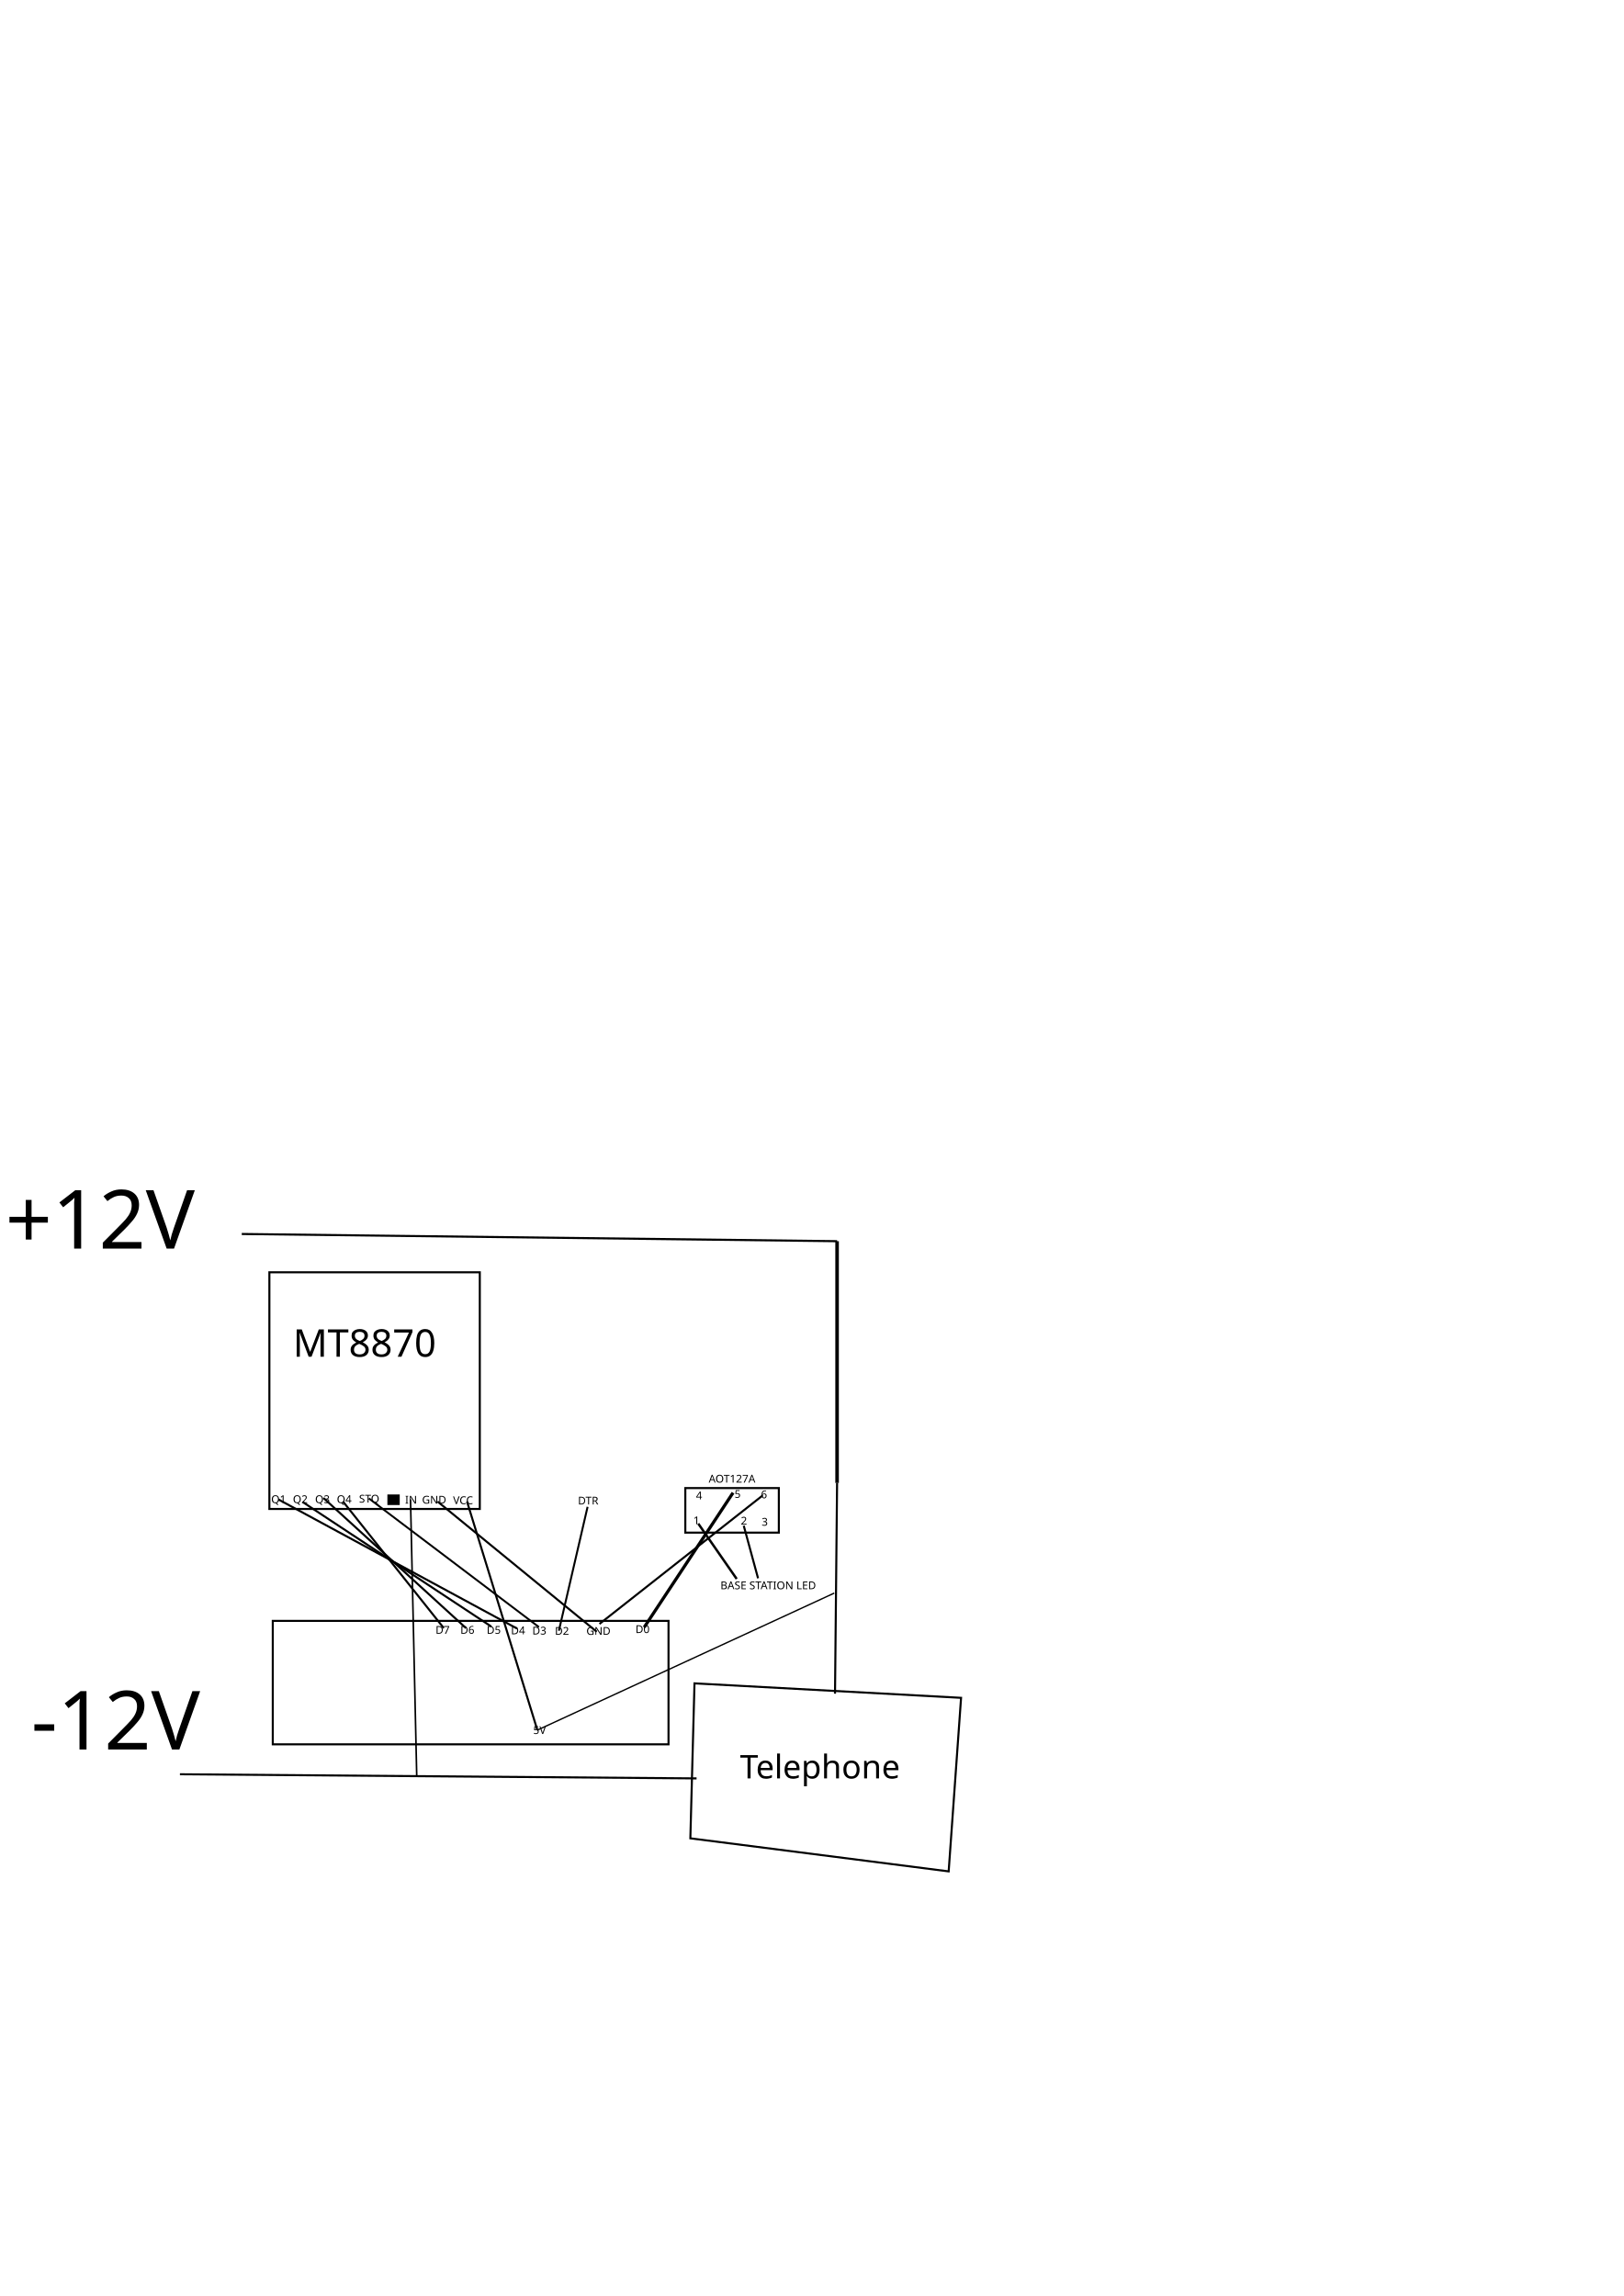
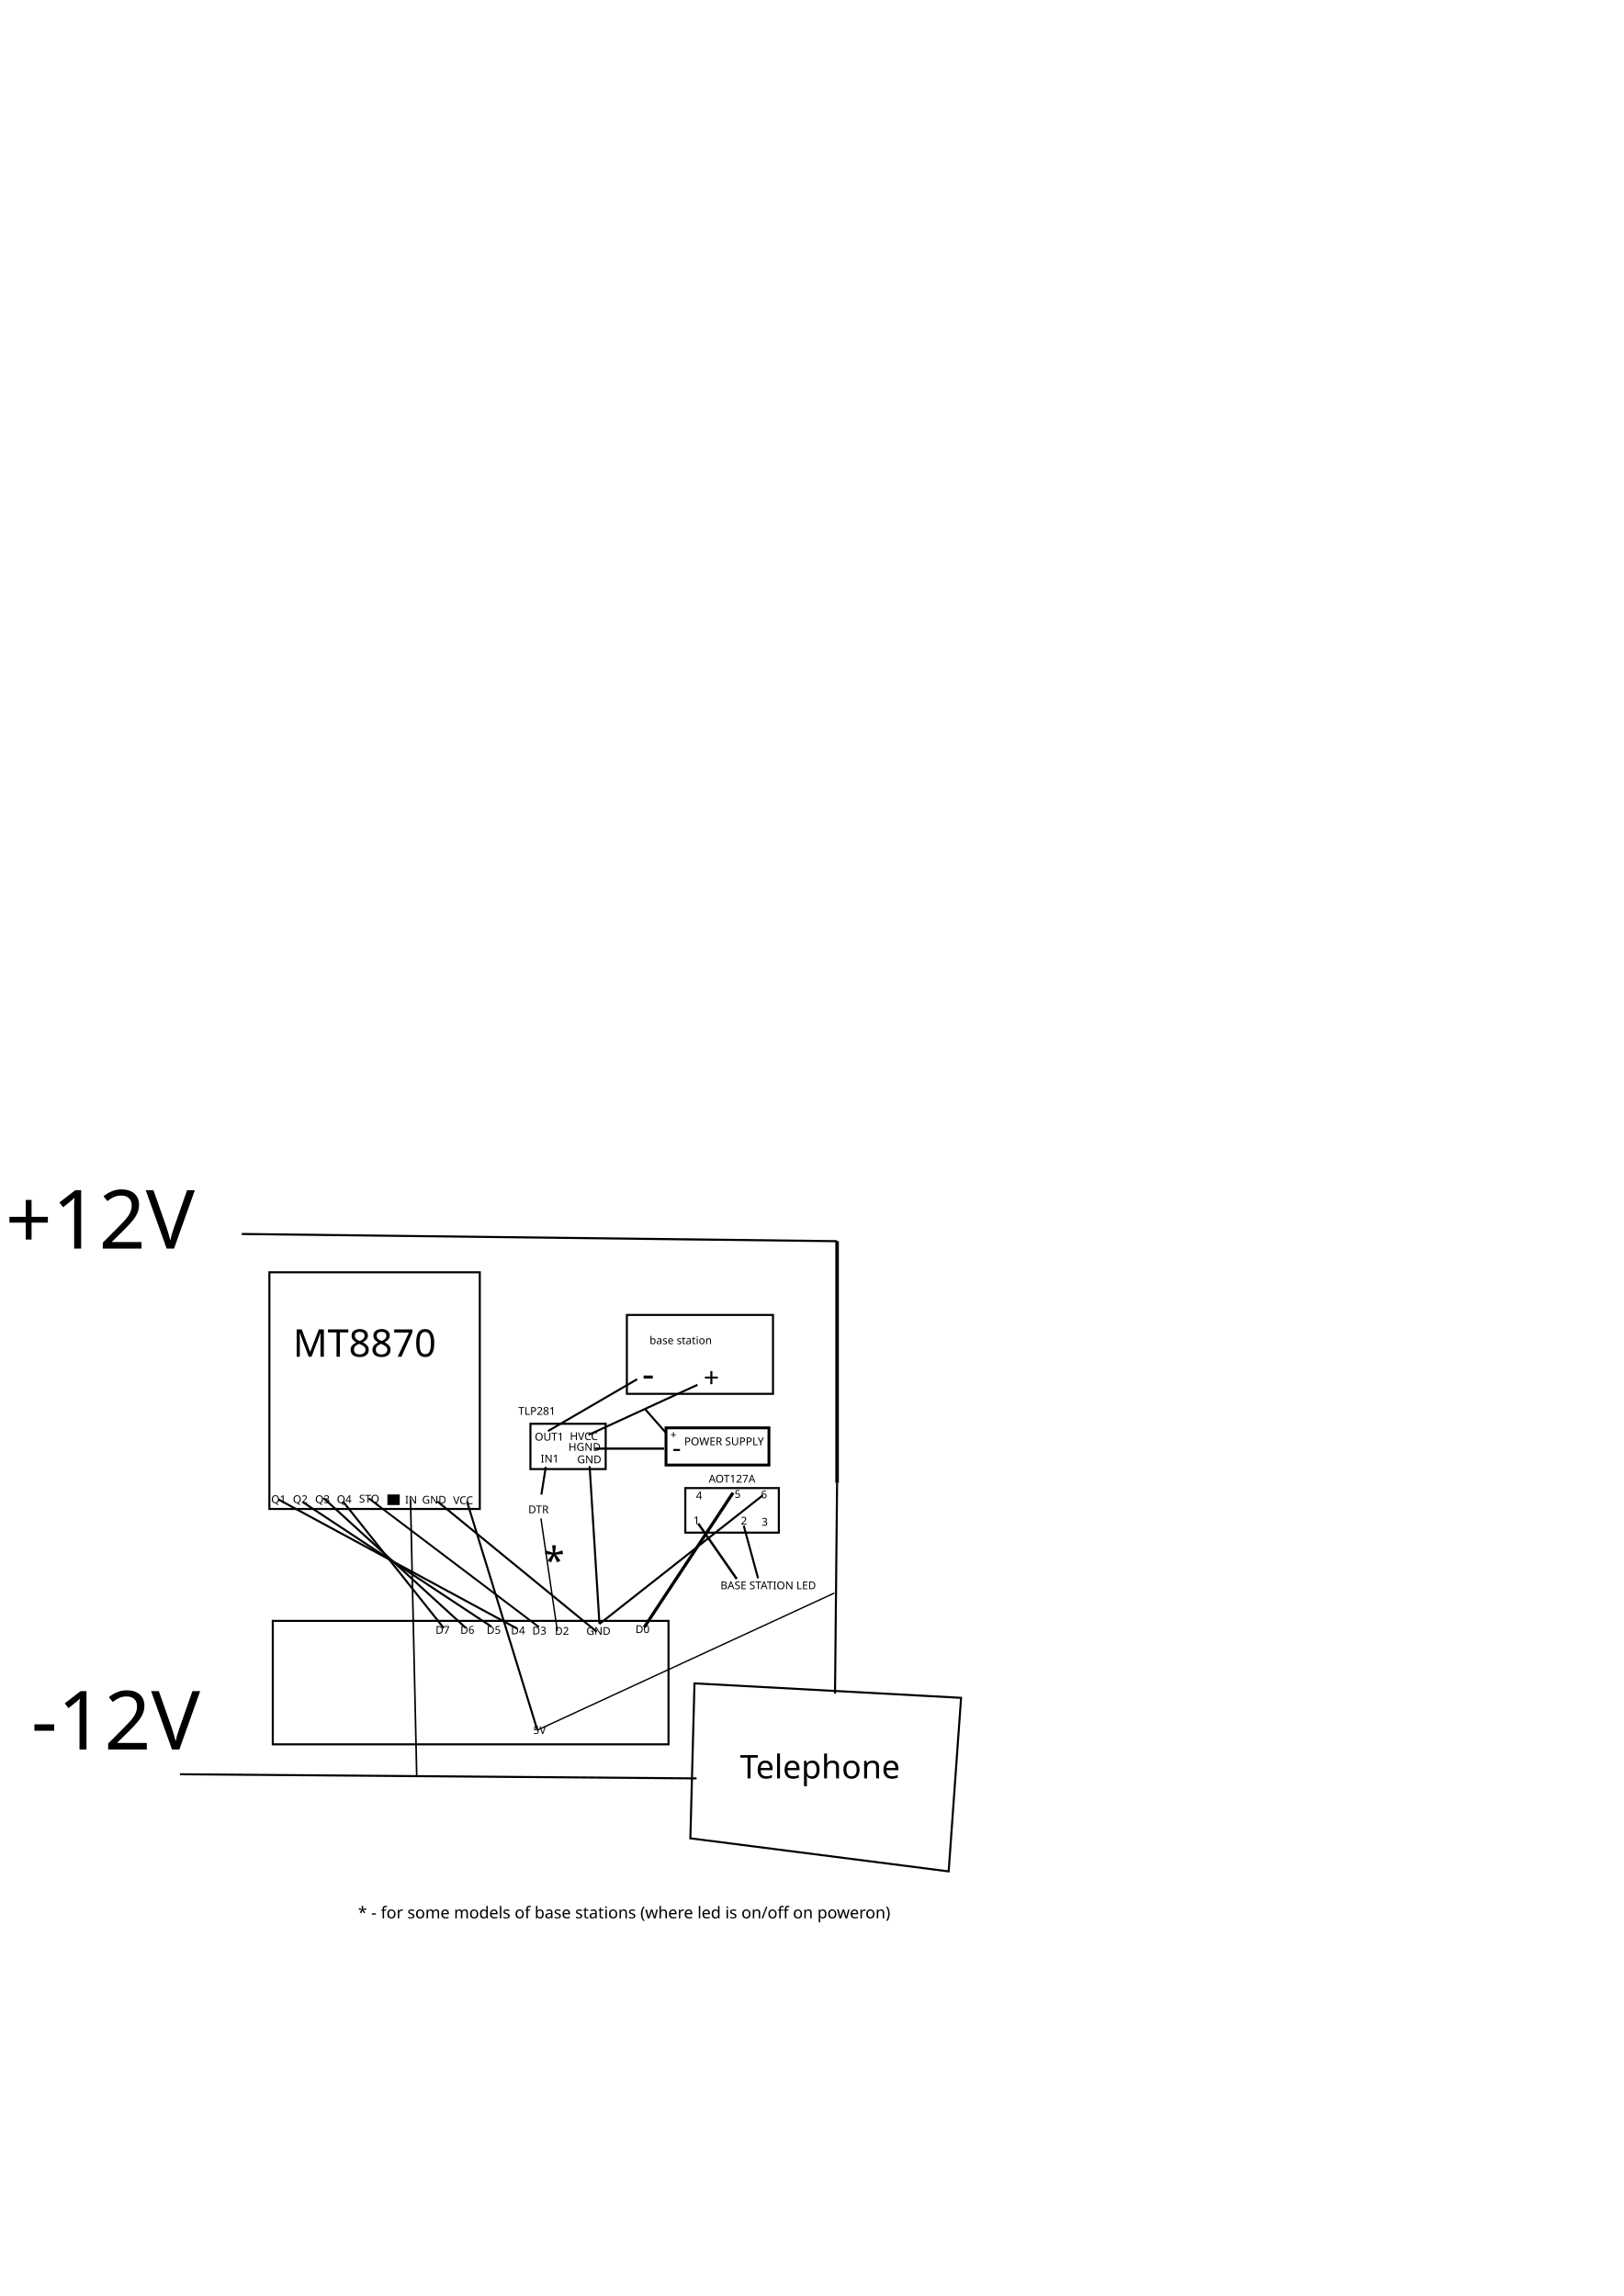
<svg xmlns="http://www.w3.org/2000/svg" width="210mm" height="297mm" viewBox="0 0 210 297" version="1.1" id="svg63">
  <defs id="defs57" />
  <g id="layer1">
    <rect id="rect65" width="27.214" height="30.616" x="34.84" y="164.577" style="fill:none;stroke:#000000;stroke-width:0.265;stroke-opacity:1" />
    <text xml:space="preserve" style="font-style:normal;font-weight:normal;font-size:4.939px;line-height:1.25;font-family:sans-serif;letter-spacing:0px;word-spacing:0px;fill:#000000;fill-opacity:1;stroke:none;stroke-width:0.265" x="37.885" y="175.495" id="text4563">
      <tspan id="tspan4561" x="37.885" y="175.495" style="font-size:4.939px;stroke-width:0.265">MT8870</tspan>
    </text>
    <text xml:space="preserve" style="font-style:normal;font-weight:normal;font-size:1.411px;line-height:1.25;font-family:sans-serif;letter-spacing:0px;word-spacing:0px;fill:#000000;fill-opacity:1;stroke:none;stroke-width:0.265" x="35.079" y="194.435" id="text4567">
      <tspan id="tspan4565" x="35.079" y="194.435" style="stroke-width:0.265">Q1</tspan>
    </text>
    <text xml:space="preserve" style="font-style:normal;font-weight:normal;font-size:1.411px;line-height:1.25;font-family:sans-serif;letter-spacing:0px;word-spacing:0px;fill:#000000;fill-opacity:1;stroke:none;stroke-width:0.265" x="37.885" y="194.435" id="text4571">
      <tspan id="tspan4569" x="37.885" y="194.435" style="stroke-width:0.265">Q2</tspan>
    </text>
    <text xml:space="preserve" style="font-style:normal;font-weight:normal;font-size:1.411px;line-height:1.25;font-family:sans-serif;letter-spacing:0px;word-spacing:0px;fill:#000000;fill-opacity:1;stroke:none;stroke-width:0.265" x="40.759" y="194.435" id="text4575">
      <tspan id="tspan4573" x="40.759" y="194.435" style="stroke-width:0.265">Q3</tspan>
    </text>
    <text xml:space="preserve" style="font-style:normal;font-weight:normal;font-size:1.411px;line-height:1.25;font-family:sans-serif;letter-spacing:0px;word-spacing:0px;fill:#000000;fill-opacity:1;stroke:none;stroke-width:0.265" x="43.565" y="194.435" id="text4579">
      <tspan id="tspan4577" x="43.565" y="194.435" style="stroke-width:0.265">Q4</tspan>
    </text>
    <text xml:space="preserve" style="font-style:normal;font-weight:normal;font-size:1.411px;line-height:1.25;font-family:sans-serif;letter-spacing:0px;word-spacing:0px;fill:#000000;fill-opacity:1;stroke:none;stroke-width:0.265" x="46.438" y="194.369" id="text4583">
      <tspan id="tspan4581" x="46.438" y="194.369" style="stroke-width:0.265">STQ</tspan>
    </text>
    <rect style="fill:#000000;fill-opacity:1;stroke:#000000;stroke-width:0.23;stroke-opacity:1" id="rect4585" width="1.366" height="1.136" x="50.217" y="193.433" />
    <text xml:space="preserve" style="font-style:normal;font-weight:normal;font-size:1.411px;line-height:1.25;font-family:sans-serif;letter-spacing:0px;word-spacing:0px;fill:#000000;fill-opacity:1;stroke:none;stroke-width:0.265" x="52.385" y="194.502" id="text4589">
      <tspan id="tspan4587" x="52.385" y="194.502" style="stroke-width:0.265">IN</tspan>
    </text>
    <text xml:space="preserve" style="font-style:normal;font-weight:normal;font-size:1.411px;line-height:1.25;font-family:sans-serif;letter-spacing:0px;word-spacing:0px;fill:#000000;fill-opacity:1;stroke:none;stroke-width:0.265" x="54.59" y="194.502" id="text4593">
      <tspan id="tspan4591" x="54.59" y="194.502" style="stroke-width:0.265">GND</tspan>
    </text>
    <text xml:space="preserve" style="font-style:normal;font-weight:normal;font-size:1.411px;line-height:1.25;font-family:sans-serif;letter-spacing:0px;word-spacing:0px;fill:#000000;fill-opacity:1;stroke:none;stroke-width:0.265" x="58.599" y="194.569" id="text4597">
      <tspan id="tspan4595" x="58.599" y="194.569" style="stroke-width:0.265">VCC</tspan>
    </text>
    <rect style="fill:none;fill-opacity:1;stroke:#000000;stroke-width:0.265;stroke-opacity:1" id="rect4692" width="51.182" height="15.969" x="35.28" y="209.67" />
    <text xml:space="preserve" style="font-style:normal;font-weight:normal;font-size:1.411px;line-height:1.25;font-family:sans-serif;letter-spacing:0px;word-spacing:0px;fill:#000000;fill-opacity:1;stroke:none;stroke-width:0.265" x="66.082" y="211.407" id="text4696">
      <tspan id="tspan4694" x="66.082" y="211.407" style="stroke-width:0.265">D4</tspan>
    </text>
    <text xml:space="preserve" style="font-style:normal;font-weight:normal;font-size:1.411px;line-height:1.25;font-family:sans-serif;letter-spacing:0px;word-spacing:0px;fill:#000000;fill-opacity:1;stroke:none;stroke-width:0.265" x="71.762" y="211.474" id="text4700">
      <tspan id="tspan4698" x="71.762" y="211.474" style="stroke-width:0.265">D2</tspan>
    </text>
    <text xml:space="preserve" style="font-style:normal;font-weight:normal;font-size:1.411px;line-height:1.25;font-family:sans-serif;letter-spacing:0px;word-spacing:0px;fill:#000000;fill-opacity:1;stroke:none;stroke-width:0.265" x="62.942" y="211.34" id="text4704">
      <tspan id="tspan4702" x="62.942" y="211.34" style="stroke-width:0.265">D5</tspan>
    </text>
    <text xml:space="preserve" style="font-style:normal;font-weight:normal;font-size:1.411px;line-height:1.25;font-family:sans-serif;letter-spacing:0px;word-spacing:0px;fill:#000000;fill-opacity:1;stroke:none;stroke-width:0.265" x="59.534" y="211.34" id="text4708">
      <tspan id="tspan4706" x="59.534" y="211.34" style="stroke-width:0.265">D6</tspan>
    </text>
    <text xml:space="preserve" style="font-style:normal;font-weight:normal;font-size:1.411px;line-height:1.25;font-family:sans-serif;letter-spacing:0px;word-spacing:0px;fill:#000000;fill-opacity:1;stroke:none;stroke-width:0.265" x="56.327" y="211.34" id="text4712">
      <tspan id="tspan4710" x="56.327" y="211.34" style="stroke-width:0.265">D7</tspan>
    </text>
    <path style="fill:none;stroke:#000000;stroke-width:0.265px;stroke-linecap:butt;stroke-linejoin:miter;stroke-opacity:1" d="M 36.015,193.968 66.884,210.672" id="path4714" />
    <path style="fill:none;stroke:#000000;stroke-width:0.265px;stroke-linecap:butt;stroke-linejoin:miter;stroke-opacity:1" d="M 39.155,194.302 63.543,210.405" id="path4716" />
    <path style="fill:none;stroke:#000000;stroke-width:0.265px;stroke-linecap:butt;stroke-linejoin:miter;stroke-opacity:1" d="m 41.828,193.767 18.442,16.838" id="path4718" />
    <path style="fill:none;stroke:#000000;stroke-width:0.265px;stroke-linecap:butt;stroke-linejoin:miter;stroke-opacity:1" d="M 44.367,194.235 57.396,210.605" id="path4720" />
    <path style="fill:none;stroke:#000000;stroke-width:0.247px;stroke-linecap:butt;stroke-linejoin:miter;stroke-opacity:1" d="m 47.703,193.827 21.999,16.646" id="path4722" />
    <text xml:space="preserve" style="font-style:normal;font-weight:normal;font-size:1.411px;line-height:1.25;font-family:sans-serif;letter-spacing:0px;word-spacing:0px;fill:#000000;fill-opacity:1;stroke:none;stroke-width:0.265" x="75.838" y="211.474" id="text4726">
      <tspan id="tspan4724" x="75.838" y="211.474" style="stroke-width:0.265">GND</tspan>
    </text>
    <path style="fill:none;stroke:#000000;stroke-width:0.265px;stroke-linecap:butt;stroke-linejoin:miter;stroke-opacity:1" d="m 56.594,194.235 20.58,16.838" id="path4728" />
    <text xml:space="preserve" style="font-style:normal;font-weight:normal;font-size:1.411px;line-height:1.25;font-family:sans-serif;letter-spacing:0px;word-spacing:0px;fill:#000000;fill-opacity:1;stroke:none;stroke-width:0.265" x="68.956" y="224.303" id="text4732">
      <tspan id="tspan4730" x="68.956" y="224.303" style="stroke-width:0.265">5V</tspan>
    </text>
    <path style="fill:none;stroke:#000000;stroke-width:0.265px;stroke-linecap:butt;stroke-linejoin:miter;stroke-opacity:1" d="M 69.49,223.768 60.403,194.235" id="path4734" />
    <path style="fill:none;stroke:#000000;stroke-width:0.209px;stroke-linecap:butt;stroke-linejoin:miter;stroke-opacity:1" d="m 53.092,193.955 0.807,35.862" id="path4736" />
    <path style="fill:none;stroke:#000000;stroke-width:0.265px;stroke-linecap:butt;stroke-linejoin:miter;stroke-opacity:1" d="m 108.263,191.826 -0.267,27.261" id="path3701" />
    <path style="fill:none;stroke:#000000;stroke-width:0.458px;stroke-linecap:butt;stroke-linejoin:miter;stroke-opacity:1" d="M 108.263,191.826 V 160.556" id="path3703" />
    <text xml:space="preserve" style="font-style:normal;font-weight:normal;font-size:10.583px;line-height:1.25;font-family:sans-serif;letter-spacing:0px;word-spacing:0px;fill:#000000;fill-opacity:1;stroke:none;stroke-width:0.265" x="0.693" y="161.513" id="text3790">
      <tspan id="tspan3788" x="0.693" y="161.513" style="stroke-width:0.265">+12V</tspan>
    </text>
    <path style="fill:none;stroke:#000000;stroke-width:0.265px;stroke-linecap:butt;stroke-linejoin:miter;stroke-opacity:1" d="m 89.821,217.751 34.478,1.871 -1.604,22.451 -33.409,-4.276 z" id="path3792" />
    <text xml:space="preserve" style="font-style:normal;font-weight:normal;font-size:10.583px;line-height:1.25;font-family:sans-serif;letter-spacing:0px;word-spacing:0px;fill:#000000;fill-opacity:1;stroke:none;stroke-width:0.265" x="95.701" y="230.046" id="text3796">
      <tspan id="tspan3794" x="95.701" y="230.046" style="font-style:normal;font-variant:normal;font-weight:normal;font-stretch:normal;font-size:4.233px;font-family:sans-serif;-inkscape-font-specification:'sans-serif, Normal';font-variant-ligatures:normal;font-variant-caps:normal;font-variant-numeric:normal;font-feature-settings:normal;text-align:start;writing-mode:lr-tb;text-anchor:start;stroke-width:0.265">Telephone</tspan>
    </text>
    <path style="fill:none;stroke:#000000;stroke-width:0.265px;stroke-linecap:butt;stroke-linejoin:miter;stroke-opacity:1" d="M 90.088,230.046 23.271,229.511" id="path3798" />
    <text xml:space="preserve" style="font-style:normal;font-weight:normal;font-size:10.583px;line-height:1.25;font-family:sans-serif;letter-spacing:0px;word-spacing:0px;fill:#000000;fill-opacity:1;stroke:none;stroke-width:0.265" x="4.027" y="226.304" id="text3802">
      <tspan id="tspan3800" x="4.027" y="226.304" style="stroke-width:0.265">-12V</tspan>
    </text>
    <path style="fill:none;stroke:#000000;stroke-width:0.272px;stroke-linecap:butt;stroke-linejoin:miter;stroke-opacity:1" d="m 31.271,159.623 76.992,0.932" id="path4798" />
    <path style="fill:none;stroke:#000000;stroke-width:0.176px;stroke-linecap:butt;stroke-linejoin:miter;stroke-opacity:1" d="M 69.472,223.808 107.903,206.073" id="path4800" />
    <text xml:space="preserve" style="font-style:normal;font-weight:normal;font-size:1.411px;line-height:1.25;font-family:sans-serif;letter-spacing:0px;word-spacing:0px;fill:#000000;fill-opacity:1;stroke:none;stroke-width:0.265" x="82.185" y="211.24" id="text64">
      <tspan id="tspan62" x="82.185" y="211.24" style="stroke-width:0.265">D0</tspan>
    </text>
    <path style="fill:none;stroke:#000000;stroke-width:0.407px;stroke-linecap:butt;stroke-linejoin:miter;stroke-opacity:1" d="M 83.315,210.501 94.806,193.094" id="path66" />
    <rect style="fill:none;fill-opacity:1;stroke:#000000;stroke-width:0.265;stroke-opacity:1" id="rect68" width="12.095" height="5.764" x="88.635" y="192.49" />
    <text xml:space="preserve" style="font-style:normal;font-weight:normal;font-size:1.411px;line-height:1.25;font-family:sans-serif;letter-spacing:0px;word-spacing:0px;fill:#000000;fill-opacity:1;stroke:none;stroke-width:0.265" x="91.659" y="191.781" id="text72">
      <tspan id="tspan70" x="91.659" y="191.781" style="stroke-width:0.265">AOT127A</tspan>
    </text>
    <text xml:space="preserve" style="font-style:normal;font-weight:normal;font-size:1.411px;line-height:1.25;font-family:sans-serif;letter-spacing:0px;word-spacing:0px;fill:#000000;fill-opacity:1;stroke:none;stroke-width:0.265" x="94.995" y="193.755" id="text76">
      <tspan id="tspan74" x="94.995" y="193.755" style="stroke-width:0.265">5</tspan>
    </text>
    <text xml:space="preserve" style="font-style:normal;font-weight:normal;font-size:1.411px;line-height:1.25;font-family:sans-serif;letter-spacing:0px;word-spacing:0px;fill:#000000;fill-opacity:1;stroke:none;stroke-width:0.265" x="98.416" y="193.812" id="text80">
      <tspan id="tspan78" x="98.416" y="193.812" style="stroke-width:0.265">6</tspan>
    </text>
    <path style="fill:none;stroke:#000000;stroke-width:0.265px;stroke-linecap:butt;stroke-linejoin:miter;stroke-opacity:1" d="m 77.532,210.065 21.119,-16.631" id="path82" />
    <path style="fill:none;stroke:#000000;stroke-width:0.31px;stroke-linecap:butt;stroke-linejoin:miter;stroke-opacity:1" d="m 90.309,197.086 4.968,7.155" id="path84" />
    <path style="fill:none;stroke:#000000;stroke-width:0.265px;stroke-linecap:butt;stroke-linejoin:miter;stroke-opacity:1" d="m 96.191,197.357 1.851,6.803" id="path86" />
    <text xml:space="preserve" style="font-style:normal;font-weight:normal;font-size:1.411px;line-height:1.25;font-family:sans-serif;letter-spacing:0px;word-spacing:0px;fill:#000000;fill-opacity:1;stroke:none;stroke-width:0.265" x="93.171" y="205.577" id="text90">
      <tspan id="tspan88" x="93.171" y="205.577" style="stroke-width:0.265">BASE STATION LED</tspan>
    </text>
    <text xml:space="preserve" style="font-style:normal;font-weight:normal;font-size:1.411px;line-height:1.25;font-family:sans-serif;letter-spacing:0px;word-spacing:0px;fill:#000000;fill-opacity:1;stroke:none;stroke-width:0.265" x="89.675" y="197.167" id="text94">
      <tspan id="tspan92" x="89.675" y="197.167" style="stroke-width:0.265">1</tspan>
    </text>
    <text xml:space="preserve" style="font-style:normal;font-weight:normal;font-size:1.411px;line-height:1.25;font-family:sans-serif;letter-spacing:0px;word-spacing:0px;fill:#000000;fill-opacity:1;stroke:none;stroke-width:0.265" x="95.817" y="197.214" id="text98">
      <tspan id="tspan96" x="95.817" y="197.214" style="stroke-width:0.265">2</tspan>
    </text>
    <text xml:space="preserve" style="font-style:normal;font-weight:normal;font-size:1.411px;line-height:1.25;font-family:sans-serif;letter-spacing:0px;word-spacing:0px;fill:#000000;fill-opacity:1;stroke:none;stroke-width:0.265" x="98.51" y="197.356" id="text102">
      <tspan id="tspan100" x="98.51" y="197.356" style="stroke-width:0.265">3</tspan>
    </text>
    <text xml:space="preserve" style="font-style:normal;font-weight:normal;font-size:1.411px;line-height:1.25;font-family:sans-serif;letter-spacing:0px;word-spacing:0px;fill:#000000;fill-opacity:1;stroke:none;stroke-width:0.265" x="90.006" y="193.954" id="text106">
      <tspan id="tspan104" x="90.006" y="193.954" style="stroke-width:0.265">4</tspan>
    </text>
    <text xml:space="preserve" style="font-style:normal;font-weight:normal;font-size:1.411px;line-height:1.25;font-family:sans-serif;letter-spacing:0px;word-spacing:0px;fill:#000000;fill-opacity:1;stroke:none;stroke-width:0.265" x="68.839" y="211.436" id="text87">
      <tspan id="tspan85" x="68.839" y="211.436" style="stroke-width:0.265">D3</tspan>
    </text>
-     <path style="fill:none;stroke:#000000;stroke-width:0.252px;stroke-linecap:butt;stroke-linejoin:miter;stroke-opacity:1" d="m 72.283,210.946 3.712,-16.03" id="path89" />
-     <text xml:space="preserve" style="font-style:normal;font-weight:normal;font-size:1.411px;line-height:1.25;font-family:sans-serif;letter-spacing:0px;word-spacing:0px;fill:#000000;fill-opacity:1;stroke:none;stroke-width:0.265" x="74.745" y="194.616" id="text93">
-       <tspan id="tspan91" x="74.745" y="194.616" style="stroke-width:0.265">DTR</tspan>
+     <path style="fill:none;stroke:#000000;stroke-width:0.181px;stroke-linecap:butt;stroke-linejoin:miter;stroke-opacity:1" d="M 72.081,210.96 69.96,196.414" id="path89" />
+     <text xml:space="preserve" style="font-style:normal;font-weight:normal;font-size:1.411px;line-height:1.25;font-family:sans-serif;letter-spacing:0px;word-spacing:0px;fill:#000000;fill-opacity:1;stroke:none;stroke-width:0.265" x="68.319" y="195.75" id="text93">
+       <tspan id="tspan91" x="68.319" y="195.75" style="stroke-width:0.265">DTR</tspan>
+     </text>
+     <rect style="fill:none;fill-opacity:1;stroke:#000000;stroke-width:0.265;stroke-opacity:1" id="rect90" width="9.733" height="5.859" x="68.603" y="184.174" />
+     <text xml:space="preserve" style="font-style:normal;font-weight:normal;font-size:1.411px;line-height:1.25;font-family:sans-serif;letter-spacing:0px;word-spacing:0px;fill:#000000;fill-opacity:1;stroke:none;stroke-width:0.265" x="67.034" y="183.017" id="text95">
+       <tspan id="tspan93" x="67.034" y="183.017" style="stroke-width:0.265">TLP281</tspan>
+     </text>
+     <path style="fill:none;stroke:#000000;stroke-width:0.265px;stroke-linecap:butt;stroke-linejoin:miter;stroke-opacity:1" d="M 77.532,210.065 76.257,189.655" id="path97" />
+     <path style="fill:none;stroke:#000000;stroke-width:0.265px;stroke-linecap:butt;stroke-linejoin:miter;stroke-opacity:1" d="m 70.02,193.34 0.567,-3.591" id="path99" />
+     <text xml:space="preserve" style="font-style:normal;font-weight:normal;font-size:1.411px;line-height:1.25;font-family:sans-serif;letter-spacing:0px;word-spacing:0px;fill:#000000;fill-opacity:1;stroke:none;stroke-width:0.265" x="69.926" y="189.182" id="text103">
+       <tspan id="tspan101" x="69.926" y="189.182" style="stroke-width:0.265">IN1</tspan>
+     </text>
+     <text xml:space="preserve" style="font-style:normal;font-weight:normal;font-size:1.411px;line-height:1.25;font-family:sans-serif;letter-spacing:0px;word-spacing:0px;fill:#000000;fill-opacity:1;stroke:none;stroke-width:0.265" x="74.65" y="189.277" id="text107">
+       <tspan id="tspan105" x="74.65" y="189.277" style="stroke-width:0.265">GND</tspan>
+     </text>
+     <rect style="fill:none;fill-opacity:1;stroke:#000000;stroke-width:0.265;stroke-opacity:1" id="rect109" width="18.899" height="10.205" x="81.076" y="170.095" />
+     <text xml:space="preserve" style="font-style:normal;font-weight:normal;font-size:1.411px;line-height:1.25;font-family:sans-serif;letter-spacing:0px;word-spacing:0px;fill:#000000;fill-opacity:1;stroke:none;stroke-width:0.265" x="84.005" y="173.874" id="text113">
+       <tspan id="tspan111" x="84.005" y="173.874" style="stroke-width:0.265">base station</tspan>
+     </text>
+     <path style="fill:none;stroke:#000000;stroke-width:0.265px;stroke-linecap:butt;stroke-linejoin:miter;stroke-opacity:1" d="m 82.399,178.41 -11.528,6.709" id="path115" />
+     <text xml:space="preserve" style="font-style:normal;font-weight:normal;font-size:1.411px;line-height:1.25;font-family:sans-serif;letter-spacing:0px;word-spacing:0px;fill:#000000;fill-opacity:1;stroke:none;stroke-width:0.265" x="69.17" y="186.347" id="text119">
+       <tspan id="tspan117" x="69.17" y="186.347" style="stroke-width:0.265">OUT1</tspan>
+     </text>
+     <text xml:space="preserve" style="font-style:normal;font-weight:normal;font-size:4.939px;line-height:1.25;font-family:sans-serif;letter-spacing:0px;word-spacing:0px;fill:#000000;fill-opacity:1;stroke:none;stroke-width:0.265" x="83.037" y="179.449" id="text123">
+       <tspan id="tspan121" x="83.037" y="179.449" style="font-size:4.939px;stroke-width:0.265">-</tspan>
+     </text>
+     <text xml:space="preserve" style="font-style:normal;font-weight:normal;font-size:1.411px;line-height:1.25;font-family:sans-serif;letter-spacing:0px;word-spacing:0px;fill:#000000;fill-opacity:1;stroke:none;stroke-width:0.265" x="73.7" y="186.284" id="text127">
+       <tspan id="tspan125" x="73.7" y="186.284" style="stroke-width:0.265">HVCC</tspan>
+     </text>
+     <path style="fill:none;stroke:#000000;stroke-width:0.265px;stroke-linecap:butt;stroke-linejoin:miter;stroke-opacity:1" d="m 76.105,185.615 14.098,-6.481" id="path129" />
+     <text xml:space="preserve" style="font-style:normal;font-weight:normal;font-size:3.528px;line-height:1.25;font-family:sans-serif;letter-spacing:0px;word-spacing:0px;fill:#000000;fill-opacity:1;stroke:none;stroke-width:0.265" x="90.998" y="179.449" id="text137">
+       <tspan id="tspan135" x="90.998" y="179.449" style="font-size:3.528px;stroke-width:0.265">+</tspan>
+     </text>
+     <path style="fill:none;stroke:#000000;stroke-width:0.265px;stroke-linecap:butt;stroke-linejoin:miter;stroke-opacity:1" d="m 83.438,182.284 2.74,3.118" id="path139" />
+     <path style="fill:none;stroke:#000000;stroke-width:0.29px;stroke-linecap:butt;stroke-linejoin:miter;stroke-opacity:1" d="m 76.918,187.387 h 8.977" id="path141" />
+     <text xml:space="preserve" style="font-style:normal;font-weight:normal;font-size:1.411px;line-height:1.25;font-family:sans-serif;letter-spacing:0px;word-spacing:0px;fill:#000000;fill-opacity:1;stroke:none;stroke-width:0.265" x="73.516" y="187.67" id="text145">
+       <tspan id="tspan143" x="73.516" y="187.67" style="stroke-width:0.265">HGND</tspan>
+     </text>
+     <rect style="fill:none;fill-opacity:1;stroke:#000000;stroke-width:0.369;stroke-opacity:1" id="rect147" width="13.314" height="4.81" x="86.136" y="184.699" />
+     <text xml:space="preserve" style="font-style:normal;font-weight:normal;font-size:1.411px;line-height:1.25;font-family:sans-serif;letter-spacing:0px;word-spacing:0px;fill:#000000;fill-opacity:1;stroke:none;stroke-width:0.265" x="88.497" y="186.949" id="text151">
+       <tspan id="tspan149" x="88.497" y="186.949" style="stroke-width:0.265">POWER SUPPLY</tspan>
+     </text>
+     <text xml:space="preserve" style="font-style:normal;font-weight:normal;font-size:1.411px;line-height:1.25;font-family:sans-serif;letter-spacing:0px;word-spacing:0px;fill:#000000;fill-opacity:1;stroke:none;stroke-width:0.265" x="86.696" y="186.087" id="text155">
+       <tspan id="tspan153" x="86.696" y="186.087" style="stroke-width:0.265">+</tspan>
+     </text>
+     <text xml:space="preserve" style="font-style:normal;font-weight:normal;font-size:3.528px;line-height:1.25;font-family:sans-serif;letter-spacing:0px;word-spacing:0px;fill:#000000;fill-opacity:1;stroke:none;stroke-width:0.265" x="86.946" y="188.505" id="text163">
+       <tspan id="tspan161" x="86.946" y="188.505" style="font-size:3.528px;stroke-width:0.265">-</tspan>
+     </text>
+     <text xml:space="preserve" style="font-style:normal;font-weight:normal;font-size:4.939px;line-height:1.25;font-family:sans-serif;letter-spacing:0px;word-spacing:0px;fill:#000000;fill-opacity:1;stroke:none;stroke-width:0.265" x="70.304" y="203.64" id="text167">
+       <tspan id="tspan165" x="70.304" y="203.64" style="font-size:4.939px;stroke-width:0.265">*</tspan>
+     </text>
+     <text xml:space="preserve" style="font-style:normal;font-weight:normal;font-size:2.117px;line-height:1.25;font-family:sans-serif;letter-spacing:0px;word-spacing:0px;fill:#000000;fill-opacity:1;stroke:none;stroke-width:0.265;" x="46.302" y="248.147" id="text171">
+       <tspan id="tspan169" x="46.302" y="248.147" style="stroke-width:0.265;font-size:2.117px;">* - for some models of base stations (where led is on/off on poweron)</tspan>
    </text>
  </g>
</svg>
